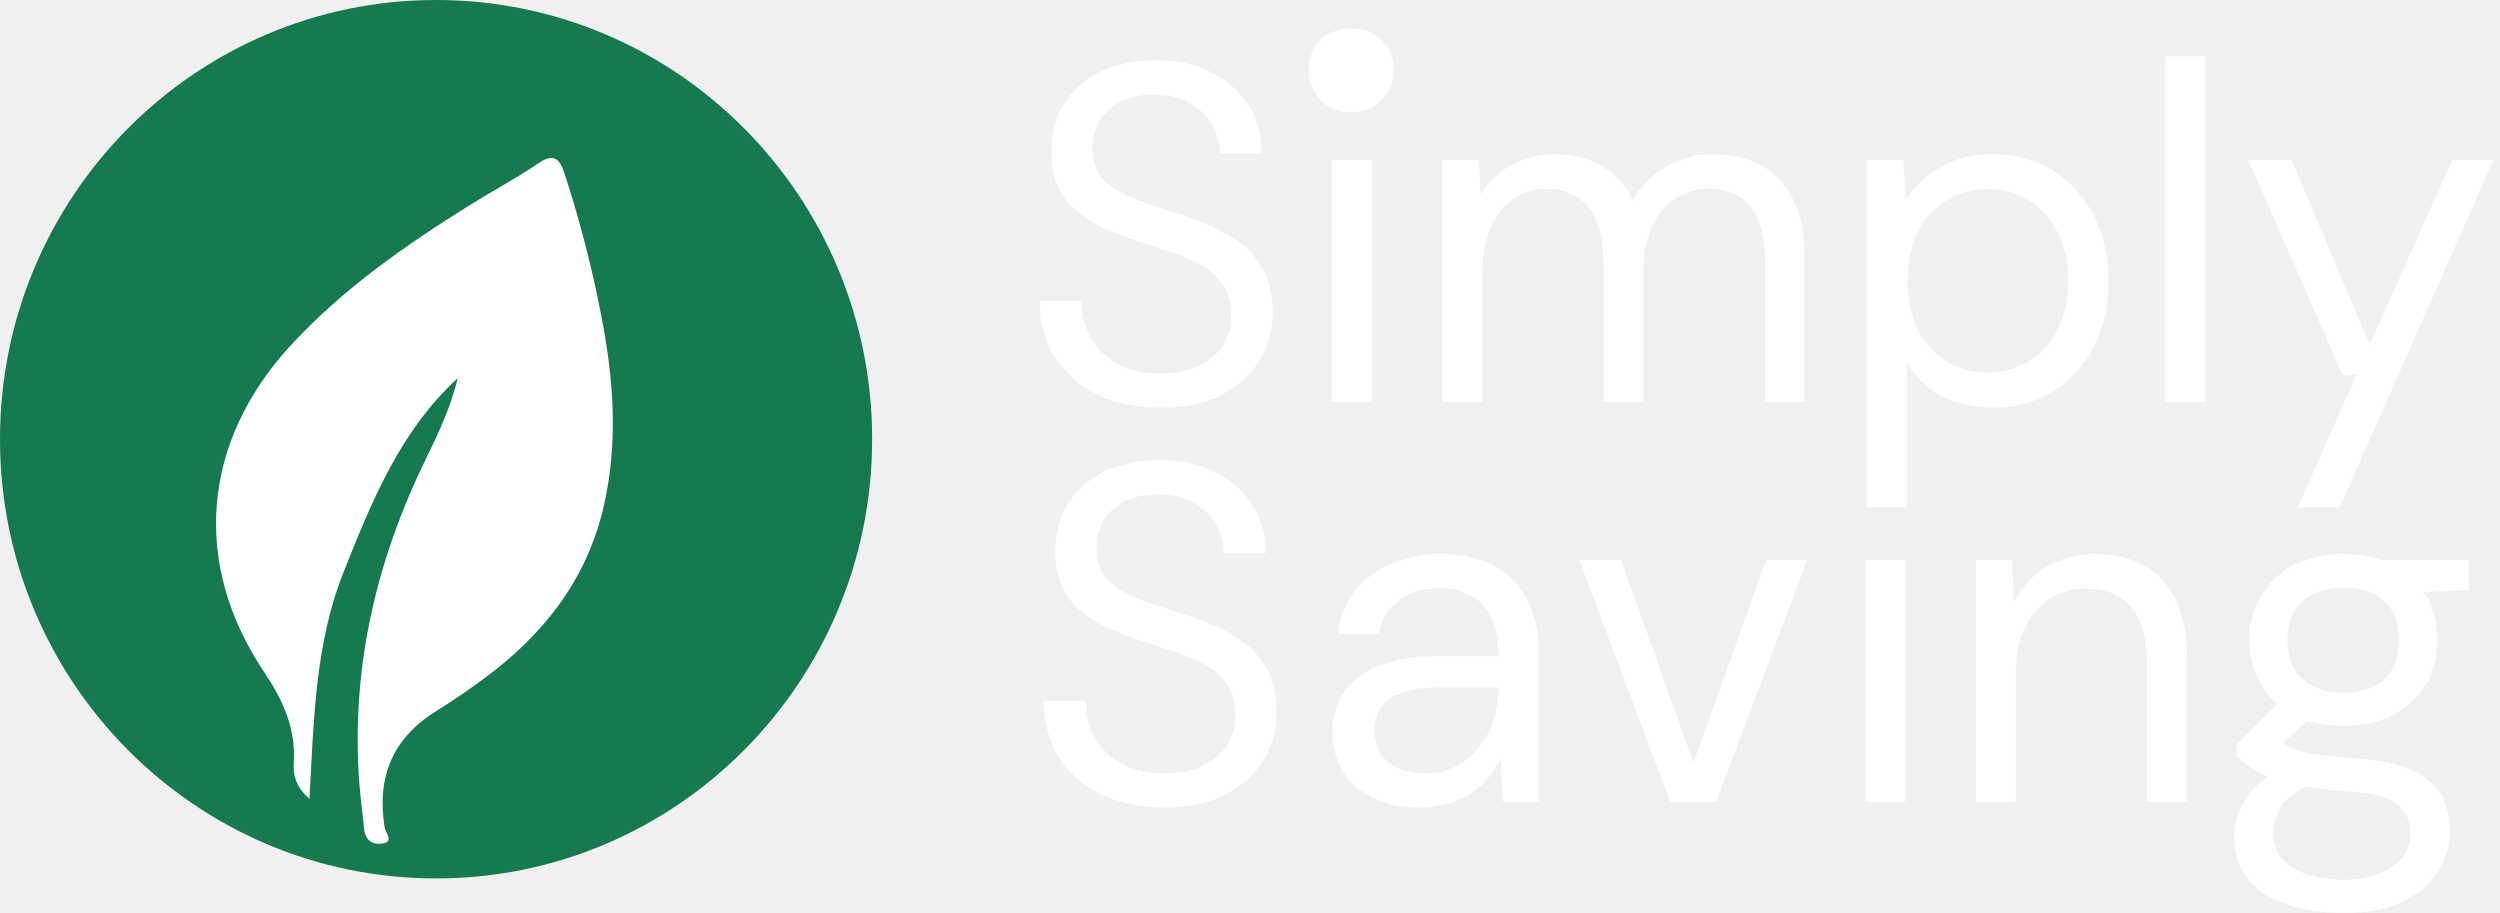
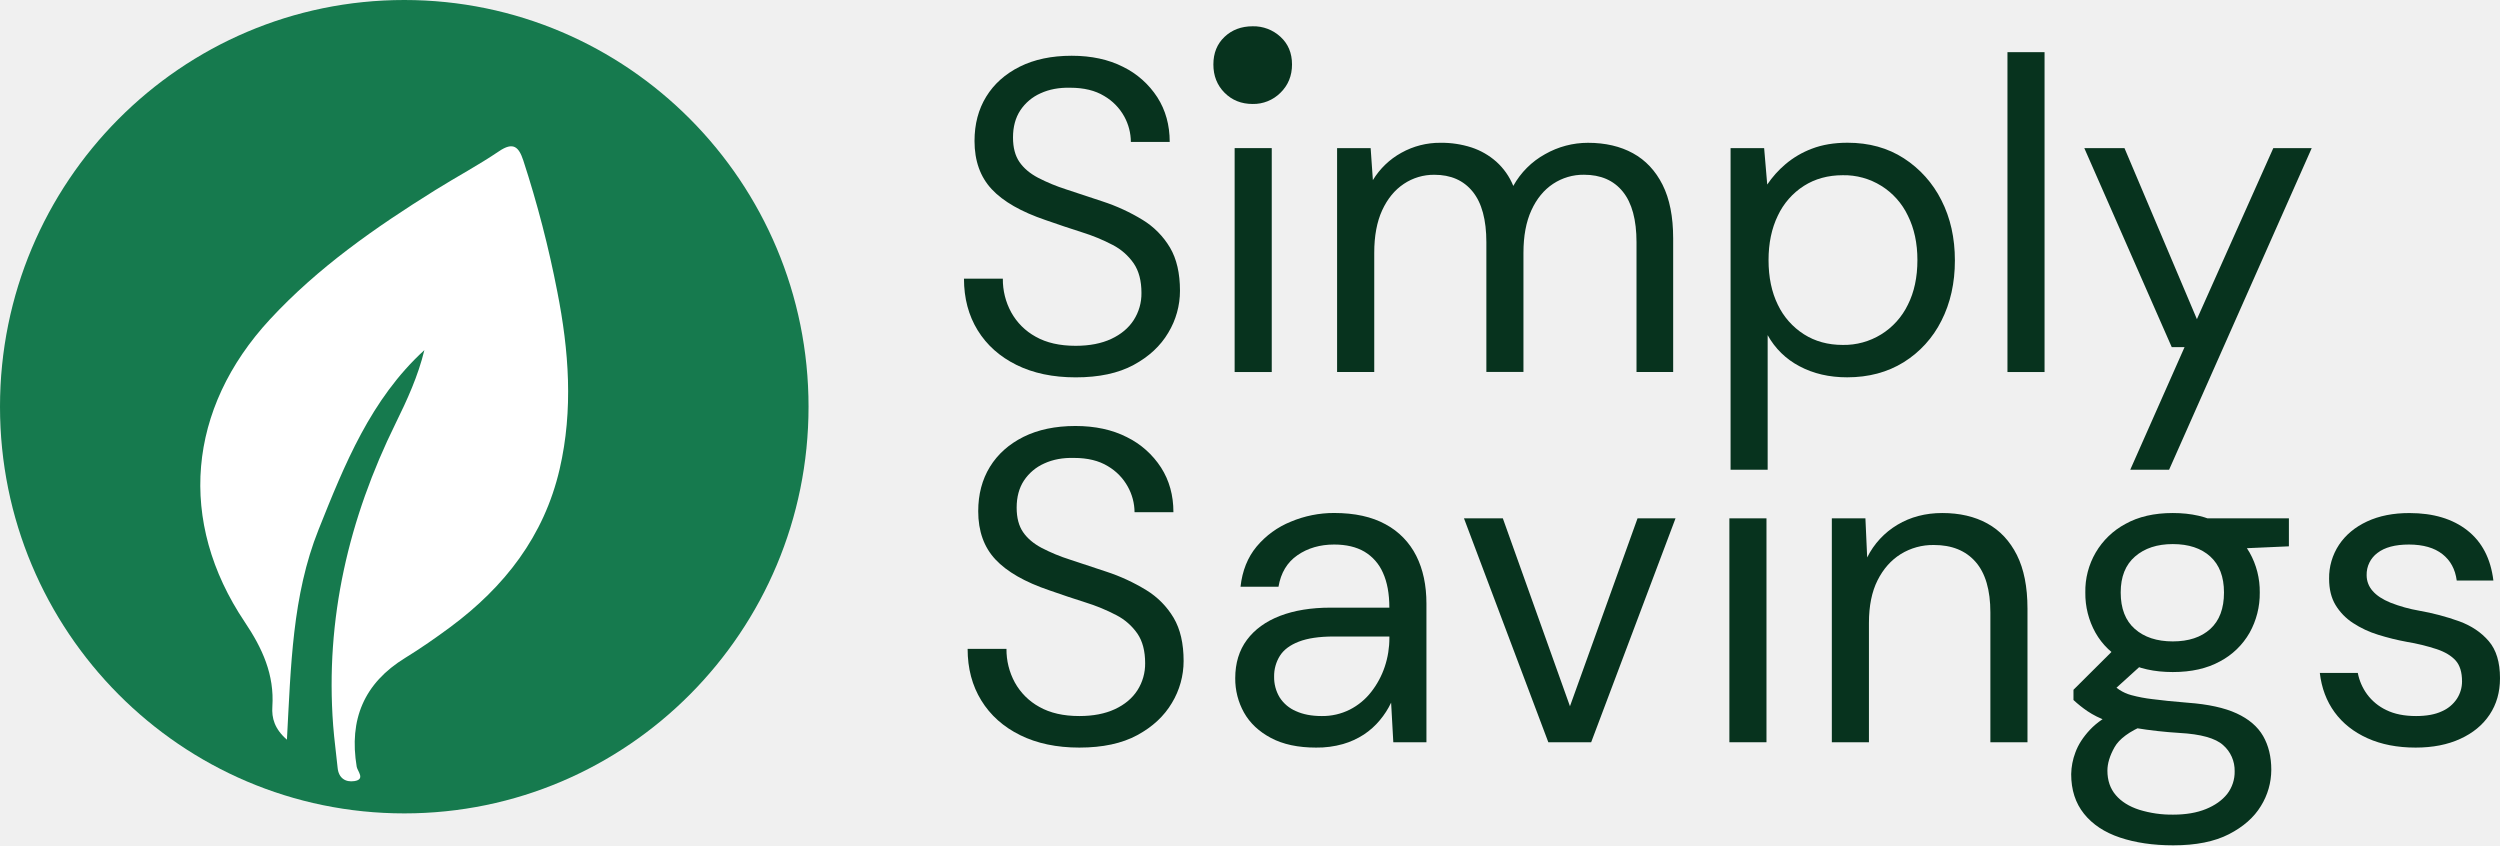
- <svg xmlns="http://www.w3.org/2000/svg" width="178" height="65" viewBox="0 0 178 65" fill="none">
-   <path d="M82.611 29.017C80.869 29.017 79.354 28.698 78.066 28.06C76.778 27.423 75.784 26.534 75.084 25.396C74.384 24.256 74.034 22.934 74.033 21.43H77.018C77.008 22.332 77.228 23.221 77.659 24.012C78.096 24.806 78.748 25.458 79.541 25.891C80.366 26.358 81.389 26.591 82.61 26.591C83.673 26.591 84.583 26.415 85.34 26.062C86.098 25.709 86.674 25.225 87.07 24.61C87.467 23.989 87.674 23.265 87.663 22.526C87.663 21.593 87.466 20.835 87.07 20.254C86.656 19.657 86.103 19.17 85.459 18.837C84.704 18.441 83.915 18.115 83.102 17.863C82.21 17.578 81.277 17.266 80.303 16.924C78.427 16.286 77.048 15.495 76.166 14.55C75.285 13.605 74.844 12.369 74.843 10.843C74.843 9.545 75.143 8.407 75.742 7.431C76.342 6.454 77.201 5.686 78.32 5.125C79.439 4.567 80.767 4.288 82.305 4.288C83.819 4.288 85.136 4.572 86.256 5.142C87.326 5.668 88.235 6.476 88.885 7.481C89.518 8.472 89.834 9.617 89.834 10.915H86.85C86.847 10.233 86.674 9.562 86.347 8.964C85.983 8.304 85.448 7.756 84.798 7.378C84.109 6.958 83.244 6.747 82.204 6.746C81.344 6.724 80.581 6.867 79.915 7.173C79.282 7.453 78.742 7.91 78.359 8.489C77.985 9.059 77.798 9.753 77.799 10.573C77.799 11.346 77.963 11.973 78.291 12.452C78.618 12.931 79.093 13.335 79.715 13.664C80.417 14.028 81.149 14.331 81.903 14.569C82.739 14.843 83.666 15.15 84.684 15.491C85.758 15.843 86.788 16.318 87.753 16.909C88.618 17.437 89.341 18.17 89.859 19.044C90.368 19.91 90.623 21.014 90.623 22.358C90.622 23.496 90.311 24.613 89.724 25.586C89.125 26.6 88.237 27.425 87.062 28.062C85.886 28.699 84.402 29.017 82.611 29.017Z" fill="white" />
-   <path d="M94.82 28.607V11.389H97.67V28.607H94.82Z" fill="white" />
-   <path d="M102.688 28.607V11.389H105.266L105.436 13.849C105.971 12.968 106.725 12.244 107.624 11.748C108.542 11.235 109.576 10.97 110.625 10.98C111.436 10.969 112.244 11.09 113.016 11.338C113.716 11.57 114.362 11.942 114.915 12.431C115.485 12.945 115.932 13.582 116.221 14.295C116.79 13.266 117.637 12.419 118.663 11.853C119.667 11.282 120.8 10.981 121.953 10.982C123.287 10.982 124.441 11.249 125.412 11.784C126.384 12.319 127.142 13.127 127.685 14.21C128.228 15.291 128.499 16.663 128.499 18.326V28.607H125.684V18.63C125.684 16.9 125.334 15.601 124.632 14.735C123.931 13.869 122.936 13.436 121.648 13.438C120.805 13.426 119.978 13.67 119.274 14.137C118.572 14.605 118.018 15.281 117.612 16.166C117.205 17.052 117.002 18.145 117.001 19.446V28.602H114.152V18.63C114.152 16.9 113.802 15.601 113.101 14.735C112.401 13.869 111.418 13.437 110.154 13.439C109.322 13.431 108.506 13.675 107.813 14.139C107.113 14.607 106.559 15.283 106.151 16.168C105.744 17.054 105.541 18.147 105.542 19.448V28.603L102.688 28.607Z" fill="white" />
-   <path d="M132.908 36.123V11.389H135.486L135.723 14.191C136.114 13.611 136.582 13.088 137.114 12.635C137.718 12.121 138.407 11.715 139.148 11.436C139.942 11.129 140.857 10.975 141.895 10.975C143.543 10.975 144.985 11.375 146.219 12.174C147.45 12.97 148.446 14.085 149.102 15.402C149.792 16.755 150.137 18.298 150.136 20.031C150.135 21.764 149.791 23.307 149.102 24.66C148.448 25.974 147.445 27.079 146.203 27.853C144.959 28.627 143.511 29.014 141.861 29.014C140.482 29.014 139.261 28.729 138.199 28.16C137.168 27.623 136.318 26.791 135.757 25.768V36.123H132.908ZM141.522 26.523C142.562 26.542 143.586 26.262 144.472 25.714C145.359 25.166 146.071 24.374 146.525 23.431C147.013 22.463 147.257 21.319 147.257 19.999C147.257 18.7 147.013 17.561 146.525 16.582C146.076 15.634 145.365 14.837 144.478 14.286C143.591 13.735 142.565 13.453 141.522 13.473C140.392 13.473 139.397 13.747 138.538 14.293C137.67 14.85 136.976 15.644 136.537 16.582C136.061 17.562 135.824 18.701 135.824 19.999C135.824 21.319 136.062 22.463 136.537 23.431C136.979 24.363 137.673 25.15 138.539 25.703C139.398 26.25 140.392 26.523 141.522 26.523Z" fill="white" />
-   <path d="M154.173 28.607V4.011H157.022V28.607H154.173Z" fill="white" />
-   <path d="M163.602 36.123L167.773 26.693H166.79L160.075 11.389H163.16L168.723 24.542L174.591 11.389H177.541L166.586 36.123H163.602Z" fill="white" />
-   <path d="M82.894 57.484C81.152 57.484 79.637 57.166 78.348 56.528C77.06 55.89 76.065 55.001 75.364 53.861C74.663 52.721 74.312 51.4 74.313 49.895H77.297C77.287 50.797 77.508 51.686 77.938 52.477C78.376 53.271 79.029 53.923 79.821 54.356C80.648 54.825 81.673 55.06 82.894 55.06C83.956 55.06 84.866 54.883 85.624 54.53C86.382 54.177 86.959 53.693 87.354 53.078C87.751 52.457 87.957 51.732 87.947 50.993C87.947 50.06 87.749 49.303 87.354 48.722C86.939 48.124 86.386 47.638 85.742 47.304C84.987 46.909 84.199 46.583 83.385 46.33C82.49 46.046 81.558 45.733 80.587 45.392C78.71 44.754 77.331 43.963 76.449 43.018C75.568 42.073 75.127 40.837 75.127 39.311C75.127 38.012 75.427 36.875 76.025 35.899C76.624 34.922 77.483 34.154 78.603 33.593C79.723 33.036 81.052 32.757 82.589 32.756C84.103 32.756 85.42 33.041 86.54 33.61C87.61 34.136 88.519 34.945 89.168 35.95C89.801 36.941 90.118 38.085 90.118 39.384H87.133C87.128 38.7 86.952 38.029 86.621 37.431C86.26 36.771 85.727 36.221 85.079 35.843C84.388 35.422 83.523 35.211 82.484 35.212C81.625 35.189 80.862 35.331 80.195 35.639C79.563 35.919 79.023 36.375 78.639 36.954C78.266 37.523 78.08 38.218 78.079 39.037C78.079 39.812 78.243 40.438 78.571 40.916C78.899 41.394 79.374 41.798 79.996 42.129C80.698 42.493 81.43 42.796 82.183 43.034C83.02 43.307 83.947 43.615 84.964 43.956C86.038 44.308 87.068 44.785 88.032 45.376C88.897 45.904 89.62 46.637 90.138 47.511C90.647 48.377 90.902 49.481 90.901 50.825C90.901 51.963 90.59 53.08 90.003 54.053C89.403 55.066 88.516 55.891 87.34 56.529C86.164 57.166 84.682 57.485 82.894 57.484Z" fill="white" />
-   <path d="M101.072 57.484C99.693 57.484 98.54 57.238 97.613 56.747C96.686 56.255 95.996 55.605 95.543 54.799C95.092 53.991 94.858 53.079 94.866 52.152C94.866 50.99 95.165 50.006 95.764 49.2C96.363 48.395 97.211 47.78 98.308 47.356C99.407 46.934 100.701 46.723 102.191 46.723H106.703C106.703 45.654 106.538 44.76 106.21 44.042C105.917 43.364 105.419 42.796 104.786 42.419C104.164 42.054 103.389 41.871 102.462 41.871C101.376 41.871 100.438 42.145 99.647 42.691C98.856 43.238 98.369 44.046 98.188 45.116H95.272C95.407 43.886 95.82 42.856 96.51 42.024C97.218 41.18 98.12 40.523 99.138 40.111C100.192 39.67 101.321 39.443 102.462 39.446C104.045 39.446 105.362 39.736 106.413 40.316C107.429 40.861 108.252 41.708 108.77 42.742C109.29 43.779 109.55 45.003 109.55 46.414V57.074H107.007L106.837 54.031C106.607 54.515 106.316 54.969 105.972 55.38C105.62 55.803 105.209 56.173 104.751 56.476C104.253 56.801 103.71 57.05 103.14 57.214C102.467 57.404 101.771 57.495 101.072 57.484ZM101.513 55.059C102.26 55.07 102.998 54.9 103.666 54.563C104.309 54.236 104.872 53.77 105.315 53.198C105.766 52.618 106.116 51.965 106.349 51.267C106.588 50.552 106.708 49.801 106.705 49.047V48.944H102.431C101.323 48.944 100.43 49.075 99.752 49.337C99.074 49.599 98.588 49.963 98.294 50.43C97.997 50.905 97.844 51.457 97.853 52.019C97.839 52.584 97.987 53.141 98.277 53.625C98.579 54.097 99.017 54.466 99.532 54.683C100.082 54.934 100.742 55.059 101.513 55.059Z" fill="white" />
-   <path d="M118.912 57.074L112.434 39.857H115.419L120.574 54.307L125.763 39.857H128.68L122.202 57.074H118.912Z" fill="white" />
-   <path d="M132.817 57.074V39.857H135.666V57.074H132.817Z" fill="white" />
-   <path d="M140.686 57.074V39.857H143.263L143.399 42.864C143.917 41.819 144.724 40.947 145.722 40.352C146.728 39.749 147.876 39.447 149.165 39.447C150.499 39.447 151.652 39.715 152.624 40.25C153.596 40.785 154.353 41.593 154.897 42.675C155.439 43.757 155.71 45.129 155.711 46.792V57.074H152.861V47.1C152.861 45.369 152.482 44.071 151.725 43.205C150.967 42.339 149.899 41.906 148.52 41.907C147.623 41.892 146.741 42.135 145.976 42.607C145.23 43.074 144.636 43.746 144.196 44.622C143.756 45.499 143.535 46.587 143.534 47.885V57.074H140.686Z" fill="white" />
-   <path d="M166.903 65C165.364 65 164.002 64.801 162.815 64.402C161.628 64.004 160.707 63.395 160.052 62.574C159.395 61.754 159.067 60.74 159.067 59.531C159.076 58.958 159.186 58.392 159.39 57.857C159.605 57.265 159.978 56.684 160.51 56.115C161.041 55.545 161.793 55.033 162.765 54.578L164.732 55.739C163.533 56.24 162.753 56.816 162.391 57.465C162.029 58.114 161.849 58.712 161.849 59.258C161.849 60.01 162.063 60.636 162.49 61.138C162.917 61.639 163.517 62.014 164.288 62.264C165.134 62.526 166.015 62.653 166.9 62.64C167.871 62.64 168.708 62.498 169.41 62.213C170.112 61.928 170.657 61.542 171.045 61.054C171.433 60.553 171.637 59.931 171.621 59.295C171.628 58.917 171.553 58.542 171.401 58.197C171.248 57.852 171.022 57.544 170.739 57.296C170.151 56.763 169.032 56.45 167.382 56.357C166.257 56.29 165.136 56.164 164.024 55.981C163.263 55.859 162.514 55.671 161.786 55.418C161.265 55.235 160.769 54.987 160.31 54.68C159.934 54.422 159.577 54.136 159.242 53.826V53.04L162.529 49.764L165.002 50.652L161.614 53.727L162.055 52.528C162.304 52.712 162.541 52.883 162.768 53.041C163.049 53.226 163.358 53.364 163.683 53.45C164.212 53.593 164.75 53.696 165.294 53.758C165.983 53.85 166.893 53.942 168.024 54.035C169.585 54.149 170.834 54.423 171.772 54.855C172.71 55.287 173.389 55.868 173.807 56.597C174.226 57.326 174.435 58.191 174.435 59.193C174.433 60.178 174.157 61.143 173.637 61.978C173.106 62.854 172.287 63.577 171.179 64.147C170.071 64.717 168.645 65.001 166.903 65ZM166.869 51.677C165.444 51.677 164.229 51.404 163.223 50.857C162.217 50.31 161.454 49.576 160.934 48.654C160.408 47.71 160.138 46.644 160.153 45.562C160.131 44.481 160.408 43.414 160.953 42.482C161.498 41.55 162.289 40.789 163.239 40.284C164.234 39.726 165.444 39.447 166.869 39.447C168.294 39.447 169.503 39.726 170.498 40.284C171.492 40.843 172.25 41.577 172.77 42.487C173.296 43.424 173.565 44.486 173.549 45.562C173.564 46.644 173.295 47.71 172.77 48.654C172.234 49.59 171.446 50.354 170.496 50.857C169.502 51.404 168.293 51.677 166.869 51.677ZM166.869 49.319C168.09 49.319 169.051 49.001 169.751 48.363C170.452 47.725 170.802 46.791 170.802 45.56C170.802 44.353 170.452 43.431 169.751 42.794C169.051 42.156 168.09 41.837 166.869 41.837C165.67 41.837 164.703 42.156 163.969 42.794C163.235 43.431 162.868 44.353 162.87 45.56C162.87 46.79 163.232 47.724 163.955 48.361C164.679 48.999 165.65 49.318 166.869 49.319ZM169.65 42.282L168.802 39.857H175.788V42.01L169.65 42.282Z" fill="white" />
-   <path d="M96.207 7.995C95.338 7.995 94.618 7.707 94.046 7.13C93.473 6.553 93.187 5.828 93.188 4.954C93.188 4.081 93.474 3.374 94.046 2.833C94.618 2.292 95.338 2.021 96.207 2.021C96.995 2.003 97.76 2.293 98.342 2.83C98.931 3.373 99.227 4.08 99.227 4.952C99.228 5.824 98.933 6.55 98.342 7.13C98.061 7.411 97.728 7.632 97.361 7.781C96.995 7.929 96.602 8.002 96.207 7.995Z" fill="white" />
-   <path d="M31.048 62.545C48.196 62.545 62.096 48.544 62.096 31.272C62.096 14.001 48.196 0 31.048 0C13.901 0 0 14.001 0 31.272C0 48.544 13.901 62.545 31.048 62.545Z" fill="#167A4E" />
-   <path d="M32.592 26.923C28.477 30.688 26.462 35.715 24.465 40.725C22.438 45.803 22.342 51.23 22.035 56.877C21.078 56.043 20.86 55.209 20.917 54.341C21.08 51.87 20.15 49.846 18.799 47.833C13.608 40.096 14.395 31.416 20.728 24.562C24.431 20.555 28.843 17.482 33.422 14.622C35.046 13.607 36.741 12.704 38.324 11.631C39.412 10.893 39.839 11.276 40.19 12.339C41.269 15.647 42.141 19.019 42.802 22.436C43.692 26.955 44.034 31.515 42.98 36.072C41.783 41.243 38.739 45.134 34.576 48.225C33.455 49.055 32.303 49.859 31.114 50.59C27.957 52.533 26.79 55.325 27.395 58.962C27.45 59.289 28.084 59.934 27.212 60.063C26.542 60.162 26.008 59.842 25.93 59.042C25.823 57.956 25.669 56.873 25.587 55.784C24.972 47.575 26.784 39.876 30.388 32.542C31.272 30.747 32.108 28.919 32.592 26.923Z" fill="white" />
+ <svg xmlns="http://www.w3.org/2000/svg" width="139" height="47" viewBox="0 0 139 47" fill="none">
+   <path d="M59.807 20.981C58.546 20.981 57.449 20.751 56.517 20.29C55.584 19.829 54.865 19.186 54.358 18.363C53.851 17.539 53.597 16.583 53.597 15.495H55.758C55.75 16.148 55.91 16.791 56.222 17.363C56.538 17.937 57.011 18.408 57.584 18.721C58.181 19.059 58.922 19.227 59.806 19.227C60.575 19.227 61.234 19.1 61.783 18.845C62.331 18.589 62.749 18.239 63.035 17.795C63.323 17.346 63.472 16.822 63.465 16.288C63.465 15.613 63.321 15.065 63.035 14.645C62.735 14.213 62.335 13.861 61.869 13.62C61.322 13.334 60.751 13.099 60.162 12.916C59.516 12.711 58.841 12.484 58.136 12.237C56.778 11.776 55.779 11.204 55.141 10.521C54.503 9.837 54.184 8.944 54.183 7.84C54.183 6.901 54.4 6.079 54.834 5.373C55.268 4.667 55.89 4.111 56.7 3.706C57.511 3.302 58.472 3.1 59.585 3.1C60.682 3.1 61.635 3.306 62.446 3.718C63.221 4.098 63.878 4.683 64.349 5.41C64.807 6.126 65.036 6.954 65.036 7.892H62.876C62.873 7.399 62.748 6.914 62.511 6.482C62.248 6.004 61.861 5.608 61.39 5.335C60.891 5.031 60.265 4.879 59.512 4.878C58.89 4.862 58.337 4.965 57.855 5.187C57.397 5.389 57.006 5.719 56.728 6.138C56.458 6.55 56.323 7.052 56.323 7.645C56.323 8.204 56.442 8.657 56.679 9.003C56.916 9.35 57.26 9.642 57.71 9.88C58.219 10.143 58.749 10.362 59.294 10.535C59.9 10.732 60.571 10.955 61.308 11.201C62.085 11.455 62.831 11.799 63.53 12.226C64.156 12.608 64.679 13.138 65.054 13.77C65.423 14.396 65.607 15.195 65.607 16.166C65.607 16.99 65.382 17.797 64.956 18.5C64.523 19.234 63.88 19.83 63.029 20.291C62.178 20.752 61.104 20.982 59.807 20.981Z" fill="#07331E" />
+   <path d="M68.646 20.685V8.235H70.709V20.685H68.646Z" fill="#07331E" />
+   <path d="M74.342 20.685V8.235H76.208L76.332 10.014C76.719 9.377 77.265 8.853 77.915 8.495C78.58 8.124 79.328 7.933 80.088 7.939C80.675 7.931 81.26 8.019 81.819 8.199C82.326 8.366 82.793 8.635 83.194 8.989C83.607 9.36 83.93 9.821 84.139 10.337C84.551 9.592 85.164 8.98 85.907 8.571C86.634 8.157 87.454 7.94 88.289 7.94C89.255 7.94 90.09 8.134 90.793 8.521C91.497 8.907 92.045 9.492 92.439 10.274C92.832 11.057 93.028 12.049 93.028 13.252V20.685H90.99V13.471C90.99 12.22 90.736 11.281 90.228 10.655C89.721 10.028 89.001 9.715 88.068 9.716C87.458 9.708 86.859 9.885 86.349 10.223C85.841 10.56 85.44 11.049 85.146 11.69C84.852 12.33 84.704 13.12 84.704 14.061V20.681H82.642V13.471C82.642 12.22 82.388 11.281 81.881 10.655C81.373 10.028 80.662 9.716 79.747 9.718C79.144 9.712 78.554 9.888 78.052 10.224C77.545 10.562 77.144 11.051 76.849 11.691C76.555 12.331 76.407 13.122 76.408 14.062V20.683L74.342 20.685Z" fill="#07331E" />
+   <path d="M96.22 26.119V8.235H98.086L98.258 10.261C98.541 9.842 98.879 9.463 99.264 9.136C99.702 8.764 100.201 8.471 100.737 8.269C101.312 8.047 101.975 7.936 102.726 7.936C103.919 7.936 104.963 8.225 105.856 8.803C106.748 9.379 107.469 10.185 107.944 11.137C108.443 12.115 108.693 13.231 108.692 14.484C108.692 15.737 108.442 16.853 107.944 17.831C107.47 18.781 106.744 19.581 105.845 20.14C104.944 20.699 103.896 20.979 102.702 20.979C101.703 20.979 100.819 20.773 100.05 20.362C99.304 19.973 98.689 19.372 98.282 18.633V26.119H96.22ZM102.456 19.178C103.209 19.192 103.95 18.989 104.592 18.593C105.234 18.197 105.749 17.624 106.078 16.943C106.431 16.243 106.608 15.415 106.608 14.46C106.608 13.522 106.431 12.698 106.078 11.99C105.753 11.305 105.238 10.728 104.596 10.33C103.954 9.931 103.211 9.727 102.456 9.742C101.638 9.742 100.918 9.94 100.296 10.335C99.667 10.738 99.165 11.312 98.847 11.99C98.503 12.698 98.331 13.522 98.331 14.46C98.331 15.415 98.503 16.243 98.847 16.943C99.167 17.616 99.67 18.185 100.297 18.585C100.918 18.981 101.638 19.178 102.456 19.178Z" fill="#07331E" />
+   <path d="M111.615 20.685V2.9H113.677V20.685H111.615Z" fill="#07331E" />
+   <path d="M118.441 26.119L121.461 19.301H120.749L115.887 8.235H118.121L122.148 17.745L126.396 8.235H128.532L120.601 26.119H118.441Z" fill="#07331E" />
+   <path d="M60.012 41.566C58.751 41.566 57.654 41.335 56.721 40.874C55.788 40.413 55.068 39.77 54.561 38.946C54.053 38.122 53.799 37.166 53.8 36.078H55.96C55.953 36.73 56.113 37.373 56.424 37.945C56.741 38.519 57.213 38.99 57.787 39.304C58.386 39.643 59.128 39.812 60.012 39.812C60.781 39.812 61.44 39.685 61.988 39.43C62.537 39.174 62.955 38.824 63.241 38.379C63.528 37.93 63.677 37.406 63.67 36.872C63.67 36.197 63.527 35.65 63.241 35.23C62.94 34.798 62.54 34.446 62.074 34.205C61.527 33.919 60.956 33.683 60.368 33.5C59.72 33.295 59.044 33.069 58.342 32.822C56.983 32.361 55.984 31.788 55.346 31.105C54.708 30.422 54.389 29.528 54.389 28.425C54.389 27.486 54.606 26.663 55.039 25.957C55.473 25.251 56.095 24.696 56.905 24.29C57.716 23.887 58.678 23.686 59.791 23.685C60.887 23.685 61.841 23.891 62.651 24.303C63.426 24.683 64.084 25.268 64.554 25.995C65.013 26.711 65.242 27.539 65.242 28.477H63.081C63.077 27.983 62.949 27.498 62.71 27.066C62.449 26.588 62.062 26.191 61.593 25.917C61.093 25.612 60.467 25.46 59.715 25.461C59.093 25.444 58.541 25.547 58.058 25.769C57.6 25.972 57.209 26.302 56.931 26.72C56.661 27.132 56.526 27.634 56.526 28.227C56.526 28.787 56.645 29.24 56.882 29.585C57.119 29.931 57.463 30.223 57.913 30.462C58.422 30.726 58.952 30.945 59.497 31.117C60.103 31.314 60.774 31.537 61.51 31.784C62.288 32.038 63.033 32.383 63.732 32.81C64.358 33.192 64.881 33.722 65.256 34.354C65.625 34.98 65.809 35.779 65.809 36.75C65.809 37.573 65.584 38.381 65.158 39.084C64.724 39.817 64.082 40.414 63.231 40.875C62.38 41.336 61.306 41.566 60.012 41.566Z" fill="#07331E" />
+   <path d="M73.172 41.566C72.173 41.566 71.339 41.388 70.668 41.032C69.997 40.676 69.498 40.207 69.169 39.624C68.842 39.04 68.673 38.38 68.679 37.71C68.679 36.87 68.896 36.158 69.329 35.576C69.763 34.993 70.377 34.549 71.171 34.242C71.966 33.937 72.903 33.785 73.982 33.785H77.248C77.248 33.011 77.129 32.365 76.892 31.846C76.679 31.355 76.319 30.945 75.861 30.672C75.41 30.408 74.849 30.276 74.178 30.276C73.392 30.276 72.713 30.474 72.14 30.869C71.567 31.264 71.215 31.849 71.084 32.622H68.973C69.071 31.733 69.37 30.988 69.869 30.387C70.381 29.776 71.035 29.301 71.772 29.004C72.534 28.684 73.353 28.52 74.178 28.522C75.324 28.522 76.277 28.732 77.039 29.152C77.774 29.545 78.37 30.158 78.745 30.906C79.122 31.655 79.31 32.54 79.31 33.561V41.269H77.468L77.346 39.068C77.179 39.419 76.968 39.747 76.719 40.044C76.465 40.35 76.167 40.617 75.836 40.837C75.475 41.072 75.082 41.251 74.669 41.37C74.182 41.507 73.678 41.573 73.172 41.566ZM73.491 39.812C74.032 39.819 74.566 39.697 75.05 39.454C75.515 39.217 75.923 38.88 76.243 38.466C76.57 38.047 76.824 37.575 76.992 37.07C77.165 36.553 77.252 36.01 77.25 35.464V35.39H74.156C73.354 35.39 72.707 35.485 72.216 35.675C71.725 35.864 71.374 36.127 71.161 36.465C70.946 36.809 70.835 37.208 70.841 37.614C70.832 38.022 70.938 38.425 71.148 38.775C71.367 39.117 71.684 39.383 72.057 39.54C72.455 39.722 72.933 39.812 73.491 39.812Z" fill="#07331E" />
+   <path d="M86.087 41.269L81.397 28.82H83.558L87.29 39.268L91.047 28.82H93.159L88.469 41.269H86.087Z" fill="#07331E" />
+   <path d="M96.154 41.269V28.82H98.216V41.269H96.154Z" fill="#07331E" />
+   <path d="M101.85 41.269V28.82H103.717L103.815 30.994C104.19 30.238 104.774 29.608 105.496 29.178C106.225 28.742 107.056 28.524 107.989 28.524C108.955 28.524 109.79 28.717 110.493 29.104C111.197 29.491 111.745 30.075 112.139 30.858C112.531 31.64 112.728 32.632 112.728 33.835V41.269H110.665V34.057C110.665 32.806 110.391 31.867 109.842 31.24C109.294 30.614 108.521 30.301 107.522 30.302C106.873 30.291 106.234 30.467 105.681 30.808C105.14 31.146 104.711 31.631 104.392 32.265C104.073 32.899 103.914 33.686 103.913 34.625V41.269H101.85Z" fill="#07331E" />
+   <path d="M120.831 47C119.717 47 118.731 46.856 117.871 46.568C117.012 46.28 116.345 45.839 115.871 45.246C115.395 44.653 115.158 43.919 115.158 43.045C115.165 42.631 115.244 42.222 115.392 41.835C115.547 41.407 115.817 40.987 116.202 40.575C116.587 40.164 117.131 39.793 117.835 39.464L119.259 40.304C118.391 40.666 117.827 41.082 117.564 41.552C117.302 42.021 117.172 42.453 117.172 42.848C117.172 43.392 117.327 43.845 117.636 44.207C117.945 44.569 118.379 44.841 118.938 45.022C119.55 45.211 120.188 45.303 120.829 45.294C121.532 45.294 122.137 45.191 122.646 44.985C123.154 44.779 123.548 44.5 123.83 44.147C124.11 43.784 124.258 43.334 124.247 42.875C124.252 42.602 124.197 42.331 124.087 42.081C123.977 41.831 123.813 41.609 123.608 41.43C123.183 41.044 122.372 40.817 121.177 40.751C120.363 40.702 119.552 40.611 118.746 40.479C118.196 40.391 117.654 40.254 117.126 40.071C116.749 39.939 116.39 39.76 116.058 39.538C115.785 39.351 115.527 39.145 115.285 38.92V38.352L117.665 35.983L119.454 36.625L117.002 38.849L117.321 37.982C117.501 38.115 117.673 38.239 117.837 38.353C118.041 38.486 118.265 38.586 118.5 38.649C118.883 38.752 119.272 38.826 119.666 38.871C120.165 38.938 120.824 39.004 121.643 39.072C122.772 39.154 123.677 39.352 124.356 39.664C125.035 39.977 125.526 40.397 125.829 40.924C126.132 41.451 126.284 42.077 126.284 42.801C126.282 43.514 126.082 44.211 125.706 44.815C125.322 45.448 124.728 45.971 123.926 46.383C123.124 46.795 122.092 47.001 120.831 47ZM120.806 37.366C119.775 37.366 118.895 37.169 118.166 36.773C117.438 36.378 116.886 35.847 116.509 35.18C116.128 34.498 115.934 33.727 115.944 32.945C115.928 32.163 116.129 31.392 116.523 30.718C116.918 30.044 117.491 29.494 118.178 29.128C118.899 28.725 119.775 28.524 120.806 28.524C121.838 28.524 122.713 28.725 123.433 29.128C124.153 29.532 124.701 30.064 125.078 30.722C125.459 31.399 125.654 32.167 125.643 32.945C125.653 33.727 125.458 34.498 125.078 35.18C124.691 35.858 124.12 36.41 123.432 36.773C122.712 37.169 121.837 37.367 120.806 37.366ZM120.806 35.662C121.69 35.662 122.386 35.431 122.893 34.97C123.4 34.509 123.654 33.834 123.654 32.944C123.654 32.071 123.4 31.404 122.893 30.943C122.386 30.482 121.69 30.251 120.806 30.251C119.938 30.251 119.238 30.482 118.707 30.943C118.175 31.404 117.91 32.071 117.911 32.944C117.911 33.833 118.173 34.508 118.697 34.969C119.22 35.43 119.924 35.661 120.806 35.662ZM122.819 30.573L122.205 28.82H127.263V30.376L122.819 30.573Z" fill="#07331E" />
+   <path d="M134.311 41.566C133.294 41.566 132.402 41.393 131.634 41.047C130.866 40.701 130.256 40.219 129.805 39.602C129.354 38.984 129.08 38.255 128.982 37.416H131.094C131.176 37.845 131.352 38.25 131.609 38.601C131.888 38.978 132.255 39.28 132.677 39.479C133.127 39.701 133.68 39.812 134.335 39.812C134.909 39.812 135.384 39.726 135.758 39.553C136.103 39.407 136.398 39.162 136.606 38.849C136.791 38.563 136.89 38.227 136.889 37.885C136.889 37.375 136.77 36.988 136.533 36.724C136.295 36.461 135.948 36.251 135.489 36.095C134.944 35.917 134.385 35.78 133.819 35.687C133.28 35.588 132.747 35.456 132.223 35.292C131.728 35.141 131.257 34.92 130.824 34.637C130.43 34.381 130.098 34.039 129.854 33.636C129.617 33.241 129.498 32.756 129.498 32.179C129.487 31.508 129.68 30.849 130.05 30.29C130.419 29.738 130.938 29.306 131.609 28.993C132.28 28.68 133.066 28.524 133.967 28.526C135.292 28.526 136.365 28.847 137.183 29.489C138.001 30.131 138.484 31.06 138.632 32.277H136.594C136.512 31.651 136.247 31.162 135.799 30.81C135.351 30.457 134.732 30.279 133.943 30.276C133.173 30.276 132.588 30.432 132.187 30.743C131.996 30.885 131.841 31.071 131.736 31.286C131.631 31.501 131.579 31.738 131.585 31.978C131.583 32.301 131.702 32.614 131.917 32.854C132.138 33.11 132.469 33.329 132.911 33.509C133.427 33.711 133.961 33.86 134.507 33.954C135.267 34.087 136.015 34.285 136.742 34.547C137.412 34.794 137.957 35.16 138.374 35.646C138.792 36.132 139 36.819 139 37.708C139 38.483 138.808 39.157 138.423 39.734C138.039 40.31 137.495 40.759 136.791 41.08C136.087 41.404 135.26 41.566 134.311 41.566Z" fill="#07331E" />
+   <path d="M69.65 5.781C69.021 5.781 68.5 5.573 68.085 5.156C67.671 4.739 67.463 4.214 67.464 3.582C67.464 2.951 67.671 2.44 68.085 2.049C68.499 1.657 69.021 1.462 69.65 1.461C70.221 1.448 70.774 1.658 71.195 2.047C71.622 2.439 71.836 2.95 71.836 3.58C71.837 4.211 71.623 4.736 71.195 5.156C70.993 5.359 70.751 5.519 70.486 5.626C70.22 5.734 69.936 5.786 69.65 5.781Z" fill="#07331E" />
+   <path d="M22.478 45.225C34.892 45.225 44.955 35.101 44.955 22.612C44.955 10.124 34.892 0 22.478 0C10.064 0 0 10.124 0 22.612C0 35.101 10.064 45.225 22.478 45.225Z" fill="#167A4E" />
+   <path d="M23.595 19.467C20.616 22.19 19.158 25.825 17.712 29.447C16.244 33.119 16.175 37.044 15.953 41.127C15.26 40.523 15.101 39.92 15.143 39.293C15.261 37.506 14.588 36.043 13.61 34.587C9.852 28.992 10.421 22.716 15.006 17.76C17.687 14.863 20.881 12.641 24.196 10.573C25.372 9.839 26.599 9.186 27.745 8.41C28.532 7.876 28.842 8.153 29.096 8.922C29.877 11.314 30.508 13.752 30.987 16.223C31.631 19.491 31.879 22.788 31.116 26.083C30.249 29.822 28.045 32.636 25.032 34.87C24.22 35.47 23.386 36.052 22.525 36.581C20.24 37.985 19.395 40.005 19.833 42.634C19.872 42.871 20.332 43.337 19.7 43.43C19.215 43.502 18.829 43.27 18.772 42.692C18.695 41.906 18.583 41.123 18.524 40.336C18.079 34.401 19.39 28.834 22 23.531C22.639 22.232 23.245 20.91 23.595 19.467Z" fill="white" />
</svg>
